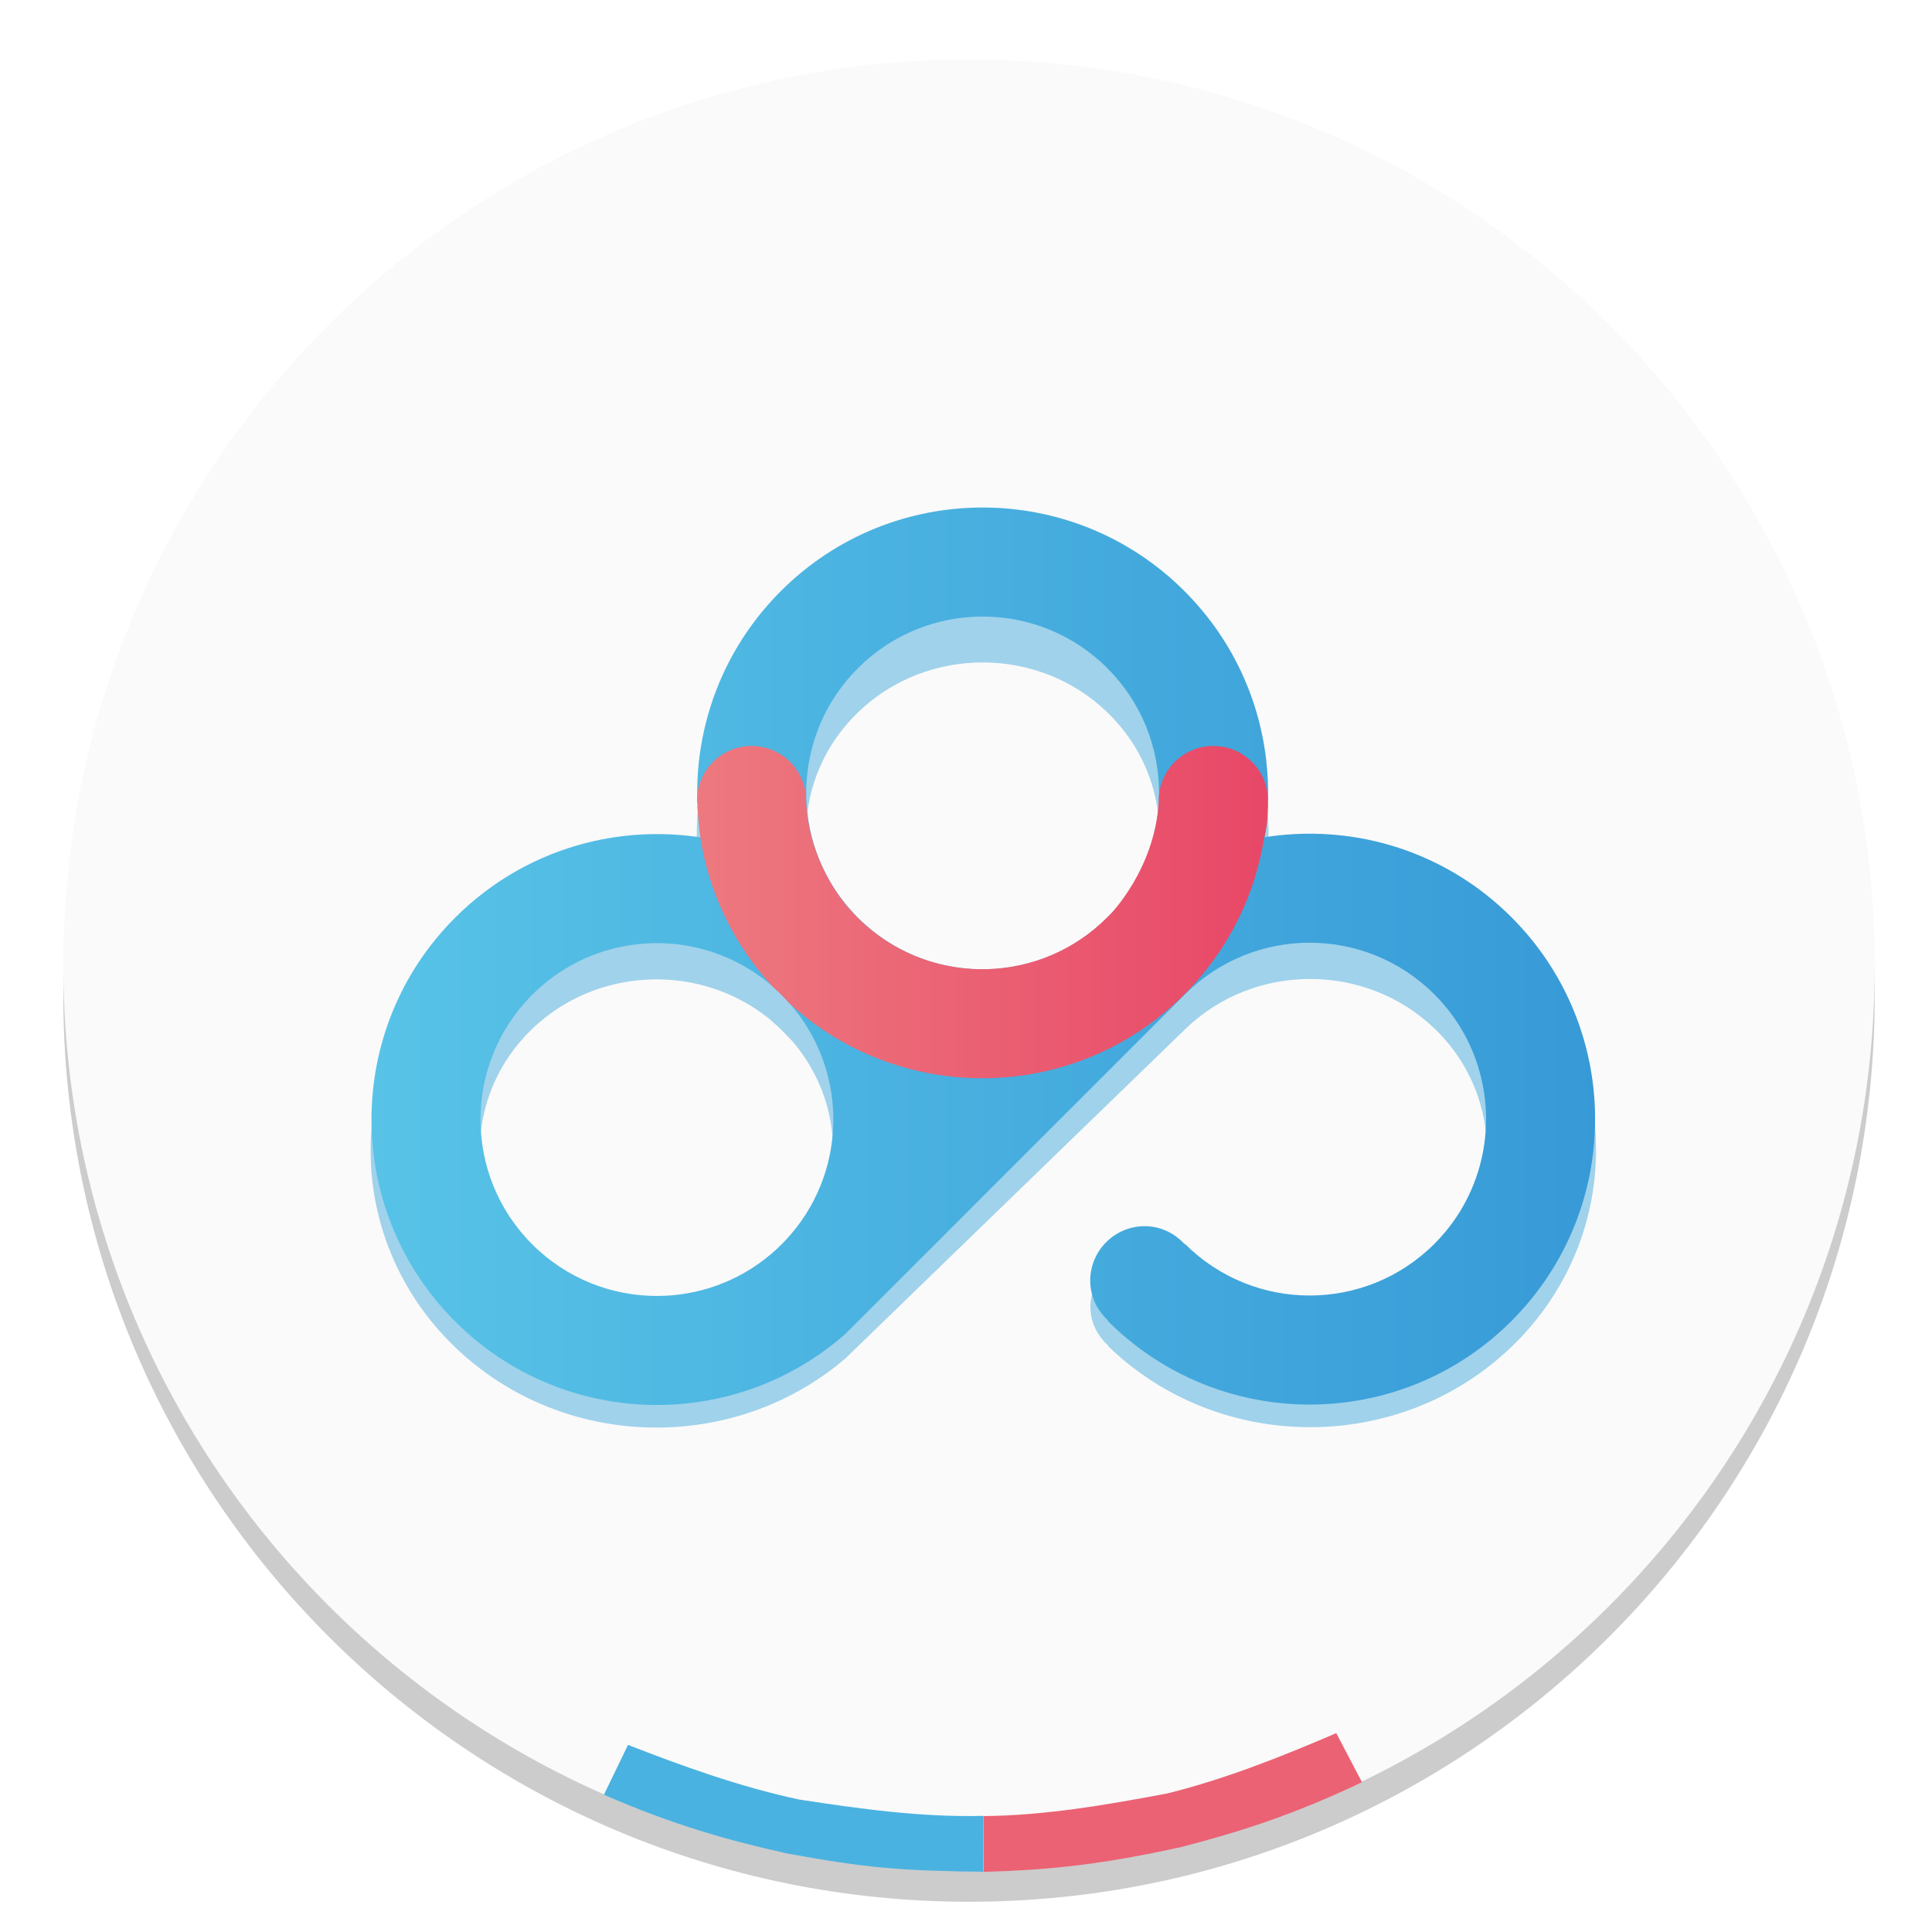
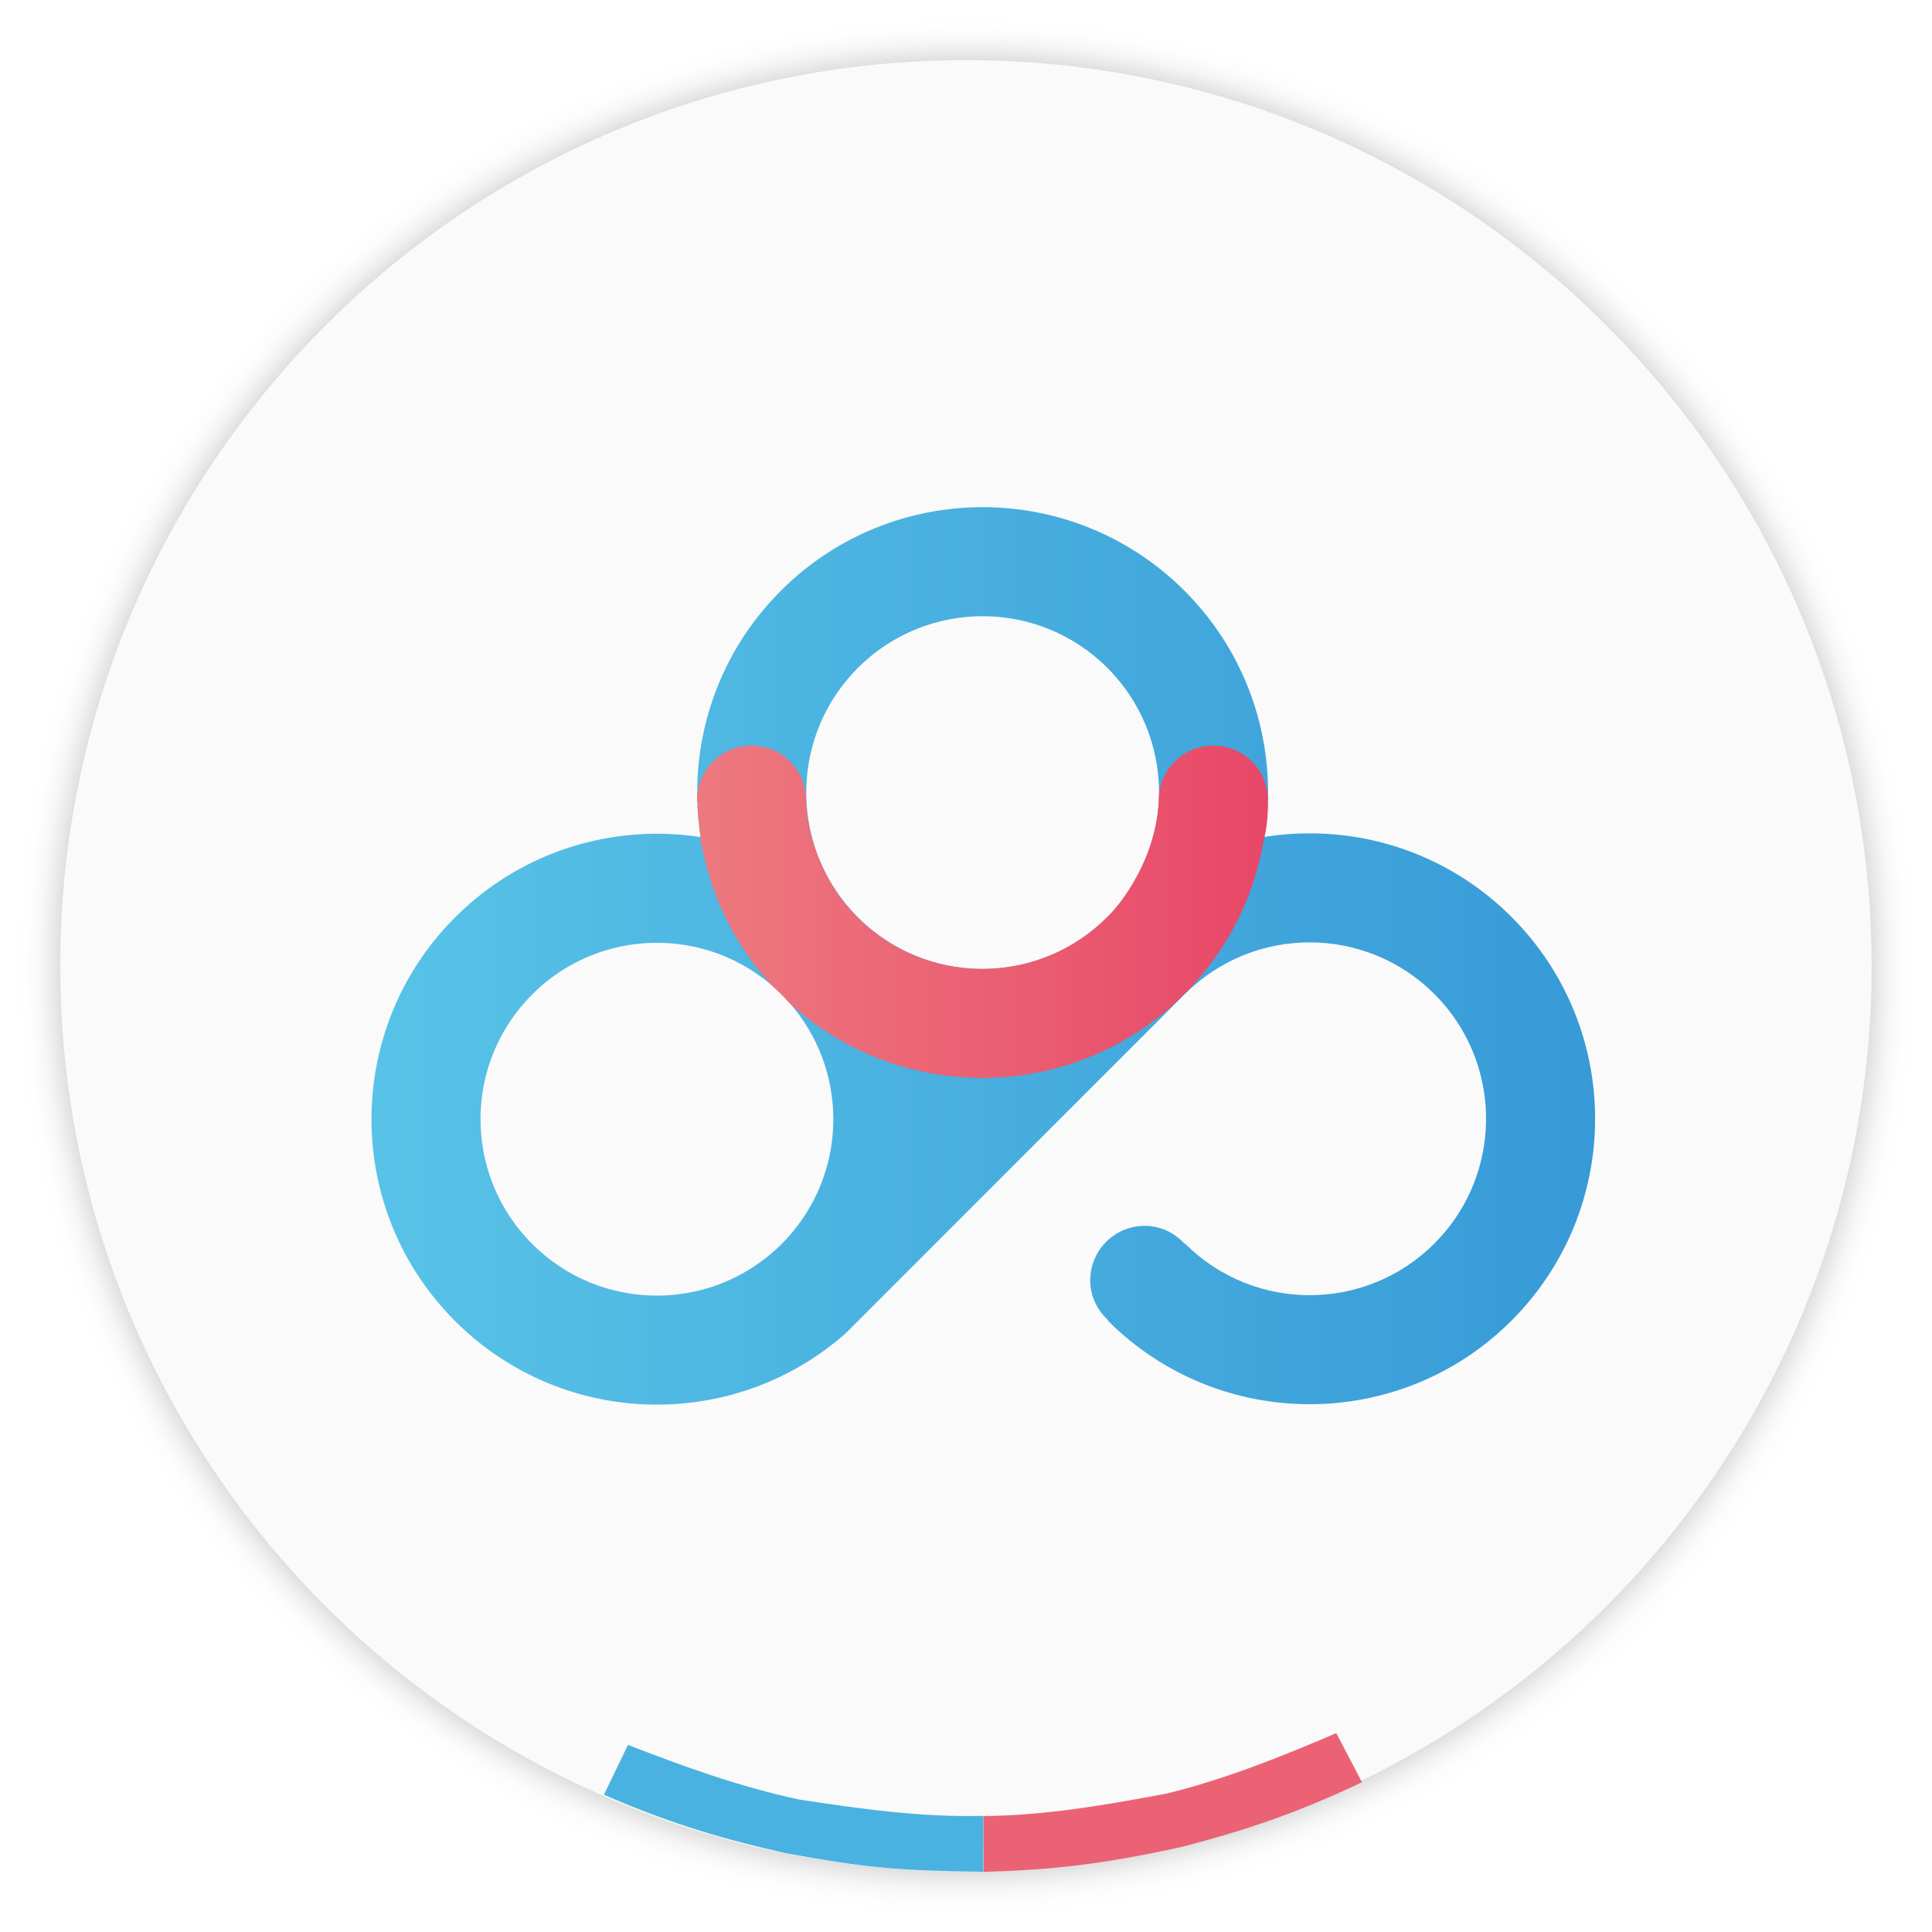
<svg xmlns="http://www.w3.org/2000/svg" width="64" height="64" version="1.1" viewBox="0 0 16.933 16.933">
  <defs>
-     <linearGradient id="b" x2="1" gradientTransform="matrix(111.11 0 0 -111.11 81.336 300.34)" gradientUnits="userSpaceOnUse">
+     <linearGradient id="b" x2="1" gradientTransform="matrix(111.11,0,0,-111.11,81.336,300.34)" gradientUnits="userSpaceOnUse">
      <stop stop-color="#58c3e7" offset="0" />
      <stop stop-color="#379ad7" offset="1" />
    </linearGradient>
-     <linearGradient id="a" x2="1" gradientTransform="matrix(51.842 0 0 -51.842 110.89 304.34)" gradientUnits="userSpaceOnUse">
+     <linearGradient id="a" x2="1" gradientTransform="matrix(51.842,0,0,-51.842,110.89,304.34)" gradientUnits="userSpaceOnUse">
      <stop stop-color="#ed797f" offset="0" />
      <stop stop-color="#e84767" offset="1" />
    </linearGradient>
+     <filter id="filter11290" x="-.024" y="-.024" width="1.048" height="1.048" color-interpolation-filters="sRGB">
+       <feGaussianBlur stdDeviation="0.159" />
+     </filter>
  </defs>
-   <g transform="translate(0 -280.07)">
-     <g>
-       <circle cx="-330.35" cy="-48.312" r="0" fill="#5e4aa6" stroke-width=".265" />
-       <circle cx="8.493" cy="288.8" r="7.938" opacity=".2" stroke-width=".14" />
-       <circle cx="8.493" cy="288.53" r="7.938" fill="#fafafa" stroke-width=".14" />
-       <g transform="matrix(.74143 0 0 .71848 -25.297 81.444)" fill="#46aadc" opacity=".5">
-         <g transform="matrix(.13037 0 0 -.13037 27.897 327.71)">
-           <g fill="#46aadc">
-             <path d="m118.5 333.49c-6.092-6.092-8.517-14.46-7.278-22.366-3.211 0.495-6.498 0.385-9.676-0.33h-1e-3c-0.266-0.06-0.529-0.122-0.79-0.19-4.335-1.119-8.437-3.375-11.831-6.769-10.123-10.123-10.123-26.535 0-36.658 5.702-5.702 13.401-8.193 20.847-7.469 5.242 0.509 10.36 2.61 14.567 6.305l2.408 2.407 14.04 14.041 14.372 14.371 0.04 0.041c6.255 6.254 16.397 6.254 22.654 0 4.967-4.969 5.99-12.389 3.066-18.365-0.532-1.088-1.196-2.131-1.99-3.101-0.335-0.409-0.693-0.806-1.076-1.188-6.257-6.257-16.399-6.257-22.654 0l-0.028-0.027c-0.904 0.988-2.176 1.63-3.621 1.63-2.735 0-4.951-2.216-4.951-4.951 0-1.444 0.642-2.716 1.631-3.622l-0.034-0.033c10.124-10.123 26.535-10.123 36.658 0 1.266 1.266 2.372 2.63 3.32 4.067 6.645 10.06 5.537 23.733-3.32 32.591-4.276 4.275-9.675 6.745-15.246 7.409-2.383 0.282-4.797 0.237-7.168-0.14 0.365 2.35 0.409 4.741 0.128 7.101-0.665 5.572-3.133 10.969-7.409 15.246-5.061 5.062-11.695 7.593-18.329 7.593s-13.268-2.531-18.329-7.593m7.782-30.383c-2e-3 2e-3 -3e-3 4e-3 -6e-3 6e-3 -0.264 0.228-0.521 0.469-0.773 0.722-0.242 0.242-0.474 0.489-0.693 0.741-5.555 6.291-5.323 15.898 0.693 21.913 6.255 6.257 16.397 6.257 22.654 0 6.241-6.244 6.254-16.359 0.038-22.615 0.031 0.03 0.061 0.06 0.092 0.09l-0.328-0.328c0.066 0.066 0.132 0.134 0.198 0.199-3.128-3.127-7.228-4.691-11.327-4.691-3.768-1e-3 -7.535 1.321-10.548 3.963m-30.358-28.928c-6.257 6.256-6.257 16.399 0 22.653 2.151 2.151 4.761 3.564 7.513 4.234 4.935 1.205 10.329 0.035 14.367-3.511 0.264-0.228 0.522-0.471 0.775-0.723 0.241-0.241 0.473-0.488 0.692-0.74 5.268-5.966 5.332-14.913 0.193-20.951-0.278-0.33-0.574-0.652-0.885-0.962-0.311-0.312-0.633-0.608-0.963-0.886-2.982-2.537-6.674-3.806-10.365-3.806-4.1 0-8.198 1.564-11.327 4.692" fill="#46aadc" />
-           </g>
-         </g>
-         <g transform="matrix(.13037 0 0 -.13037 27.897 327.71)">
-           <g fill="#46aadc">
-             <g fill="#46aadc">
-               <g fill="#46aadc">
-                 <path d="m152.82 314.48 3e-3 -0.144c-0.381-6.141-4.408-10.197-4.408-10.197l-0.019-0.016-0.473-0.474c0.066 0.067 0.132 0.133 0.198 0.2-6.002-6.003-15.584-6.246-21.876-0.728-1e-3 1e-3 -2e-3 3e-3 -5e-3 5e-3 -0.264 0.229-0.521 0.47-0.773 0.723-0.242 0.241-0.474 0.488-0.693 0.74 0 0-3.742 3.877-3.978 9.891 0 2.734-2.217 4.95-4.951 4.95-2.733 0-4.95-2.216-4.95-4.95 0-0.184 0.085-0.339 0.104-0.517l-0.077-5e-3s0.183-2.204 0.285-2.826c-7e-3 0-0.013 4e-3 -0.02 5e-3 0.772-4.924 2.967-9.668 6.581-13.568 0.264-0.23 0.522-0.47 0.774-0.723 0.242-0.241 0.475-0.489 0.693-0.741 3.909-3.606 8.661-5.789 13.587-6.547 0.297-0.046 0.593-0.087 0.889-0.121 2.383-0.283 4.795-0.238 7.167 0.139 5.215 0.829 10.225 3.25 14.244 7.27l0.04 0.039c4.011 4.032 6.425 9.05 7.241 14.272 0.361 1.111 0.333 3.179 0.333 3.179h-0.029c1e-3 0.051 0.029 0.092 0.029 0.144 0 2.734-2.221 4.95-4.958 4.95-2.738 0-4.958-2.216-4.958-4.95" fill="#46aadc" />
-               </g>
-             </g>
-           </g>
-         </g>
+   <circle cx="8.466" cy="8.466" r="7.938" filter="url(#filter11290)" opacity=".25" stroke-width=".14" />
+   <path d="m16.404 8.466c0 0.952-0.167 1.864-0.475 2.709-0.214 0.588-0.494 1.143-0.834 1.657-0.142 0.216-0.295 0.425-0.457 0.625-0.52 0.642-1.137 1.201-1.831 1.654-0.255 0.167-0.521 0.32-0.795 0.457-1.067 0.534-2.271 0.834-3.546 0.834s-2.479-0.3-3.546-0.834c-0.275-0.137-0.54-0.29-0.796-0.457-0.702-0.46-1.327-1.027-1.851-1.68-0.163-0.202-0.315-0.413-0.457-0.631-0.33-0.505-0.604-1.051-0.814-1.627-0.307-0.845-0.474-1.757-0.474-2.708 0-4.384 3.554-7.938 7.938-7.938 2.2 0 4.192 0.895 5.63 2.342 0.414 0.417 0.783 0.879 1.096 1.379 0.296 0.471 0.544 0.976 0.737 1.507 0.307 0.846 0.475 1.758 0.475 2.709z" fill="#fafafa" stroke-width=".031" />
+   <g transform="matrix(.90056 0 0 .90056 .96963 -251.47)">
+     <g transform="matrix(.82209 0 0 .82209 -29.112 51.322)">
+       <g transform="matrix(.13037 0 0 -.13037 27.897 327.71)">
+         <path d="m118.5 333.49c-6.092-6.092-8.517-14.46-7.278-22.366-3.211 0.495-6.498 0.385-9.676-0.33h-1e-3c-0.266-0.06-0.529-0.122-0.79-0.19-4.335-1.119-8.437-3.375-11.831-6.769-10.123-10.123-10.123-26.535 0-36.658 5.702-5.702 13.401-8.193 20.847-7.469 5.242 0.509 10.36 2.61 14.567 6.305l2.408 2.407 14.04 14.041 14.372 14.371 0.04 0.041c6.255 6.254 16.397 6.254 22.654 0 4.967-4.969 5.99-12.389 3.066-18.365-0.532-1.088-1.196-2.131-1.99-3.101-0.335-0.409-0.693-0.806-1.076-1.188-6.257-6.257-16.399-6.257-22.654 0l-0.028-0.027c-0.904 0.988-2.176 1.63-3.621 1.63-2.735 0-4.951-2.216-4.951-4.951 0-1.444 0.642-2.716 1.631-3.622l-0.034-0.033c10.124-10.123 26.535-10.123 36.658 0 1.266 1.266 2.372 2.63 3.32 4.067 6.645 10.06 5.537 23.733-3.32 32.591-4.276 4.275-9.675 6.745-15.246 7.409-2.383 0.282-4.797 0.237-7.168-0.14 0.365 2.35 0.409 4.741 0.128 7.101-0.665 5.572-3.133 10.969-7.409 15.246-5.061 5.062-11.695 7.593-18.329 7.593s-13.268-2.531-18.329-7.593m7.782-30.383c-2e-3 2e-3 -3e-3 4e-3 -6e-3 6e-3 -0.264 0.228-0.521 0.469-0.773 0.722-0.242 0.242-0.474 0.489-0.693 0.741-5.555 6.291-5.323 15.898 0.693 21.913 6.255 6.257 16.397 6.257 22.654 0 6.241-6.244 6.254-16.359 0.038-22.615 0.031 0.03 0.061 0.06 0.092 0.09l-0.328-0.328c0.066 0.066 0.132 0.134 0.198 0.199-3.128-3.127-7.228-4.691-11.327-4.691-3.768-1e-3 -7.535 1.321-10.548 3.963m-30.358-28.928c-6.257 6.256-6.257 16.399 0 22.653 2.151 2.151 4.761 3.564 7.513 4.234 4.935 1.205 10.329 0.035 14.367-3.511 0.264-0.228 0.522-0.471 0.775-0.723 0.241-0.241 0.473-0.488 0.692-0.74 5.268-5.966 5.332-14.913 0.193-20.951-0.278-0.33-0.574-0.652-0.885-0.962-0.311-0.312-0.633-0.608-0.963-0.886-2.982-2.537-6.674-3.806-10.365-3.806-4.1 0-8.198 1.564-11.327 4.692" fill="url(#b)" />
+       </g>
+       <g transform="matrix(.13037 0 0 -.13037 27.897 327.71)">
+         <path d="m152.82 314.48 3e-3 -0.144c-0.381-6.141-4.408-10.197-4.408-10.197l-0.019-0.016-0.473-0.474c0.066 0.067 0.132 0.133 0.198 0.2-6.002-6.003-15.584-6.246-21.876-0.728-1e-3 1e-3 -2e-3 3e-3 -5e-3 5e-3 -0.264 0.229-0.521 0.47-0.773 0.723-0.242 0.241-0.474 0.488-0.693 0.74 0 0-3.742 3.877-3.978 9.891 0 2.734-2.217 4.95-4.951 4.95-2.733 0-4.95-2.216-4.95-4.95 0-0.184 0.085-0.339 0.104-0.517l-0.077-5e-3s0.183-2.204 0.285-2.826c-7e-3 0-0.013 4e-3 -0.02 5e-3 0.772-4.924 2.967-9.668 6.581-13.568 0.264-0.23 0.522-0.47 0.774-0.723 0.242-0.241 0.475-0.489 0.693-0.741 3.909-3.606 8.661-5.789 13.587-6.547 0.297-0.046 0.593-0.087 0.889-0.121 2.383-0.283 4.795-0.238 7.167 0.139 5.215 0.829 10.225 3.25 14.244 7.27l0.04 0.039c4.011 4.032 6.425 9.05 7.241 14.272 0.361 1.111 0.333 3.179 0.333 3.179h-0.029c1e-3 0.051 0.029 0.092 0.029 0.144 0 2.734-2.221 4.95-4.958 4.95-2.738 0-4.958-2.216-4.958-4.95" fill="url(#a)" />
      </g>
    </g>
-     <g transform="matrix(.90056 0 0 .90056 .96963 28.603)">
-       <g transform="matrix(.82209 0 0 .82209 -29.112 51.322)">
-         <g transform="matrix(.13037 0 0 -.13037 27.897 327.71)">
-           <path d="m118.5 333.49c-6.092-6.092-8.517-14.46-7.278-22.366-3.211 0.495-6.498 0.385-9.676-0.33h-1e-3c-0.266-0.06-0.529-0.122-0.79-0.19-4.335-1.119-8.437-3.375-11.831-6.769-10.123-10.123-10.123-26.535 0-36.658 5.702-5.702 13.401-8.193 20.847-7.469 5.242 0.509 10.36 2.61 14.567 6.305l2.408 2.407 14.04 14.041 14.372 14.371 0.04 0.041c6.255 6.254 16.397 6.254 22.654 0 4.967-4.969 5.99-12.389 3.066-18.365-0.532-1.088-1.196-2.131-1.99-3.101-0.335-0.409-0.693-0.806-1.076-1.188-6.257-6.257-16.399-6.257-22.654 0l-0.028-0.027c-0.904 0.988-2.176 1.63-3.621 1.63-2.735 0-4.951-2.216-4.951-4.951 0-1.444 0.642-2.716 1.631-3.622l-0.034-0.033c10.124-10.123 26.535-10.123 36.658 0 1.266 1.266 2.372 2.63 3.32 4.067 6.645 10.06 5.537 23.733-3.32 32.591-4.276 4.275-9.675 6.745-15.246 7.409-2.383 0.282-4.797 0.237-7.168-0.14 0.365 2.35 0.409 4.741 0.128 7.101-0.665 5.572-3.133 10.969-7.409 15.246-5.061 5.062-11.695 7.593-18.329 7.593s-13.268-2.531-18.329-7.593m7.782-30.383c-2e-3 2e-3 -3e-3 4e-3 -6e-3 6e-3 -0.264 0.228-0.521 0.469-0.773 0.722-0.242 0.242-0.474 0.489-0.693 0.741-5.555 6.291-5.323 15.898 0.693 21.913 6.255 6.257 16.397 6.257 22.654 0 6.241-6.244 6.254-16.359 0.038-22.615 0.031 0.03 0.061 0.06 0.092 0.09l-0.328-0.328c0.066 0.066 0.132 0.134 0.198 0.199-3.128-3.127-7.228-4.691-11.327-4.691-3.768-1e-3 -7.535 1.321-10.548 3.963m-30.358-28.928c-6.257 6.256-6.257 16.399 0 22.653 2.151 2.151 4.761 3.564 7.513 4.234 4.935 1.205 10.329 0.035 14.367-3.511 0.264-0.228 0.522-0.471 0.775-0.723 0.241-0.241 0.473-0.488 0.692-0.74 5.268-5.966 5.332-14.913 0.193-20.951-0.278-0.33-0.574-0.652-0.885-0.962-0.311-0.312-0.633-0.608-0.963-0.886-2.982-2.537-6.674-3.806-10.365-3.806-4.1 0-8.198 1.564-11.327 4.692" fill="url(#b)" />
-         </g>
-         <g transform="matrix(.13037 0 0 -.13037 27.897 327.71)">
-           <path d="m152.82 314.48 3e-3 -0.144c-0.381-6.141-4.408-10.197-4.408-10.197l-0.019-0.016-0.473-0.474c0.066 0.067 0.132 0.133 0.198 0.2-6.002-6.003-15.584-6.246-21.876-0.728-1e-3 1e-3 -2e-3 3e-3 -5e-3 5e-3 -0.264 0.229-0.521 0.47-0.773 0.723-0.242 0.241-0.474 0.488-0.693 0.74 0 0-3.742 3.877-3.978 9.891 0 2.734-2.217 4.95-4.951 4.95-2.733 0-4.95-2.216-4.95-4.95 0-0.184 0.085-0.339 0.104-0.517l-0.077-5e-3s0.183-2.204 0.285-2.826c-7e-3 0-0.013 4e-3 -0.02 5e-3 0.772-4.924 2.967-9.668 6.581-13.568 0.264-0.23 0.522-0.47 0.774-0.723 0.242-0.241 0.475-0.489 0.693-0.741 3.909-3.606 8.661-5.789 13.587-6.547 0.297-0.046 0.593-0.087 0.889-0.121 2.383-0.283 4.795-0.238 7.167 0.139 5.215 0.829 10.225 3.25 14.244 7.27l0.04 0.039c4.011 4.032 6.425 9.05 7.241 14.272 0.361 1.111 0.333 3.179 0.333 3.179h-0.029c1e-3 0.051 0.029 0.092 0.029 0.144 0 2.734-2.221 4.95-4.958 4.95-2.738 0-4.958-2.216-4.958-4.95" fill="url(#a)" />
-         </g>
-       </g>
-     </g>
-     <g>
-       <path d="m5.293 295.8c0.614 0.268 1.099 0.402 1.602 0.514 0.69 0.127 1 0.153 1.724 0.161l1.583e-4 -0.49c-0.546 0.014-1.078-0.061-1.615-0.143-0.533-0.114-1.04-0.3-1.5-0.479z" color="#000000" color-rendering="auto" dominant-baseline="auto" fill="#4ab2e0" image-rendering="auto" shape-rendering="auto" solid-color="#000000" style="font-feature-settings:normal;font-variant-alternates:normal;font-variant-caps:normal;font-variant-ligatures:normal;font-variant-numeric:normal;font-variant-position:normal;isolation:auto;mix-blend-mode:normal;shape-padding:0;text-decoration-color:#000000;text-decoration-line:none;text-decoration-style:solid;text-indent:0;text-orientation:mixed;text-transform:none;white-space:normal" />
-       <path d="m11.937 295.69c-0.605 0.289-1.085 0.439-1.583 0.568-0.685 0.15-1.121 0.2-1.733 0.218l-0.001-0.489c0.546-5e-3 1.075-0.098 1.609-0.198 0.529-0.131 1.03-0.335 1.483-0.529z" color="#000000" color-rendering="auto" dominant-baseline="auto" fill="#eb6274" image-rendering="auto" shape-rendering="auto" solid-color="#000000" style="font-feature-settings:normal;font-variant-alternates:normal;font-variant-caps:normal;font-variant-ligatures:normal;font-variant-numeric:normal;font-variant-position:normal;isolation:auto;mix-blend-mode:normal;shape-padding:0;text-decoration-color:#000000;text-decoration-line:none;text-decoration-style:solid;text-indent:0;text-orientation:mixed;text-transform:none;white-space:normal" />
-       <ellipse cx="-39.434" cy="286.51" r=".905" fill="#5e4aa6" fill-rule="evenodd" stroke-width=".265" />
-     </g>
  </g>
+   <path d="m5.293 15.73c0.614 0.268 1.099 0.402 1.602 0.514 0.69 0.127 1 0.153 1.724 0.161l1.583e-4 -0.49c-0.546 0.014-1.078-0.061-1.615-0.143-0.533-0.114-1.04-0.3-1.5-0.479z" color="#000000" color-rendering="auto" dominant-baseline="auto" fill="#4ab2e0" image-rendering="auto" shape-rendering="auto" solid-color="#000000" style="font-feature-settings:normal;font-variant-alternates:normal;font-variant-caps:normal;font-variant-ligatures:normal;font-variant-numeric:normal;font-variant-position:normal;isolation:auto;mix-blend-mode:normal;shape-padding:0;text-decoration-color:#000000;text-decoration-line:none;text-decoration-style:solid;text-indent:0;text-orientation:mixed;text-transform:none;white-space:normal" />
+   <path d="m11.937 15.62c-0.605 0.289-1.085 0.439-1.583 0.568-0.685 0.15-1.121 0.2-1.733 0.218l-0.001-0.489c0.546-5e-3 1.075-0.098 1.609-0.198 0.529-0.131 1.03-0.335 1.483-0.529z" color="#000000" color-rendering="auto" dominant-baseline="auto" fill="#eb6274" image-rendering="auto" shape-rendering="auto" solid-color="#000000" style="font-feature-settings:normal;font-variant-alternates:normal;font-variant-caps:normal;font-variant-ligatures:normal;font-variant-numeric:normal;font-variant-position:normal;isolation:auto;mix-blend-mode:normal;shape-padding:0;text-decoration-color:#000000;text-decoration-line:none;text-decoration-style:solid;text-indent:0;text-orientation:mixed;text-transform:none;white-space:normal" />
+   <circle cx="-278.93" cy="-344.01" r="0" fill="#5e4aa6" stroke-width=".265" />
</svg>
